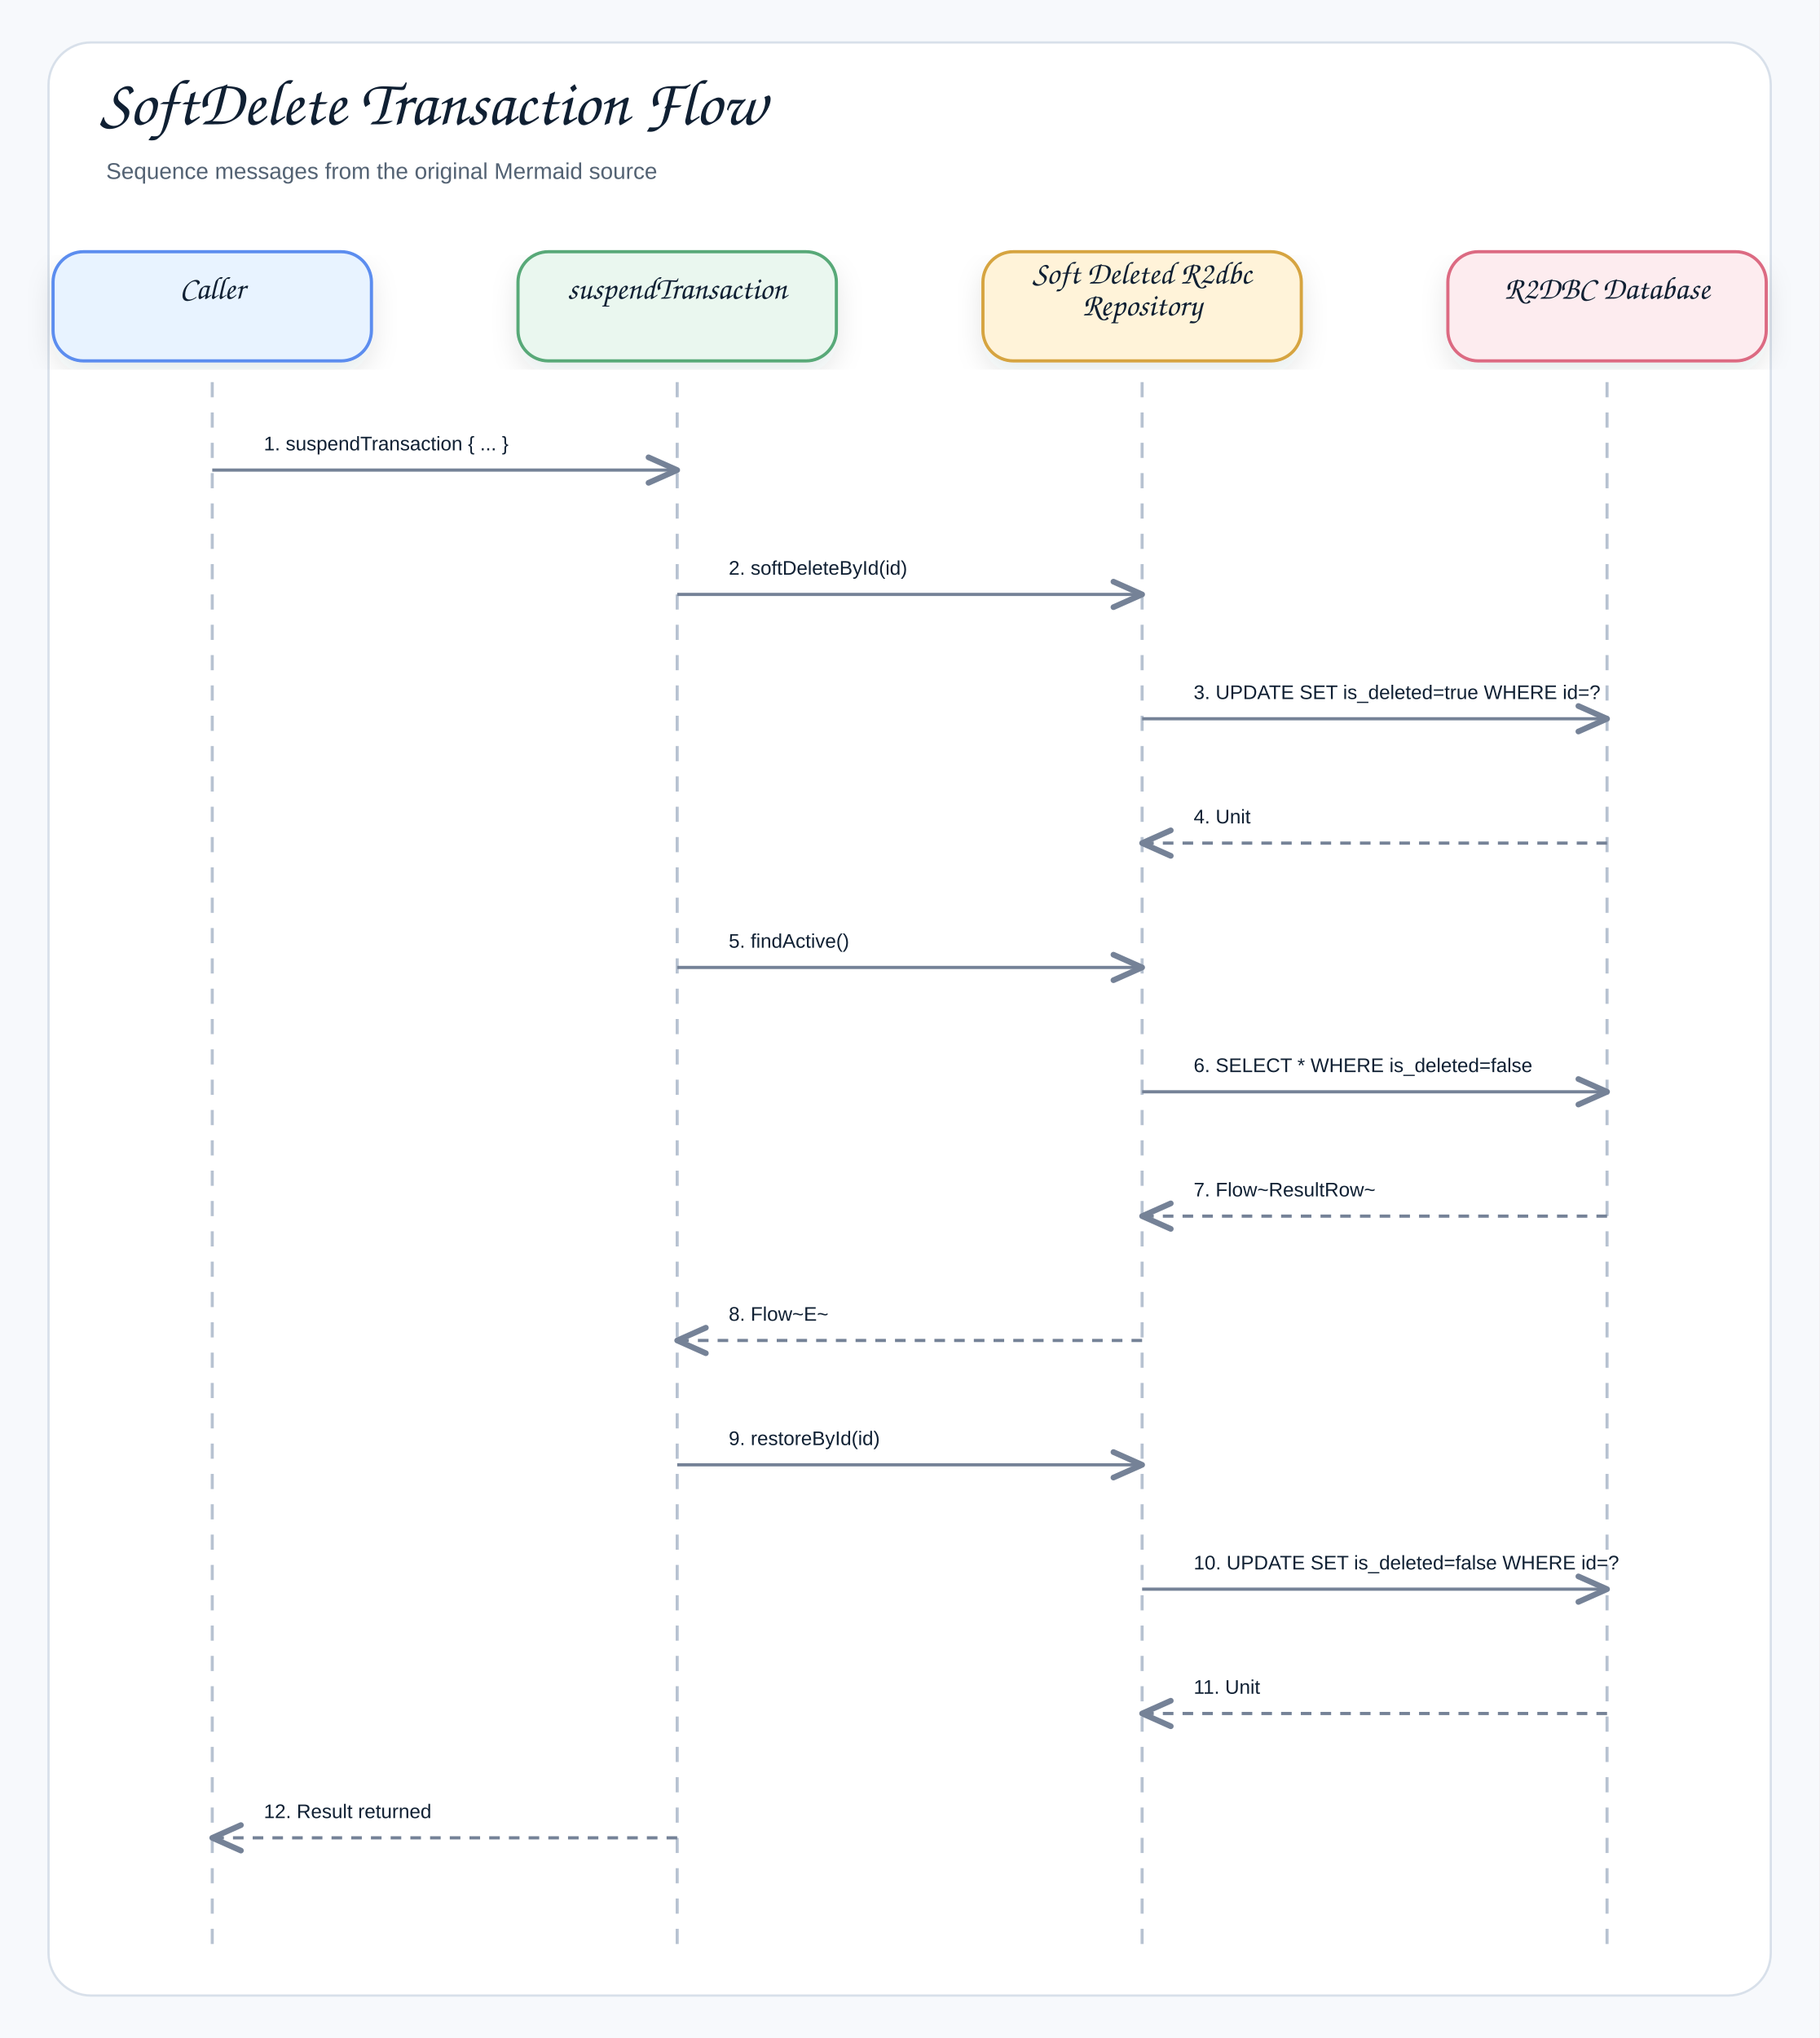
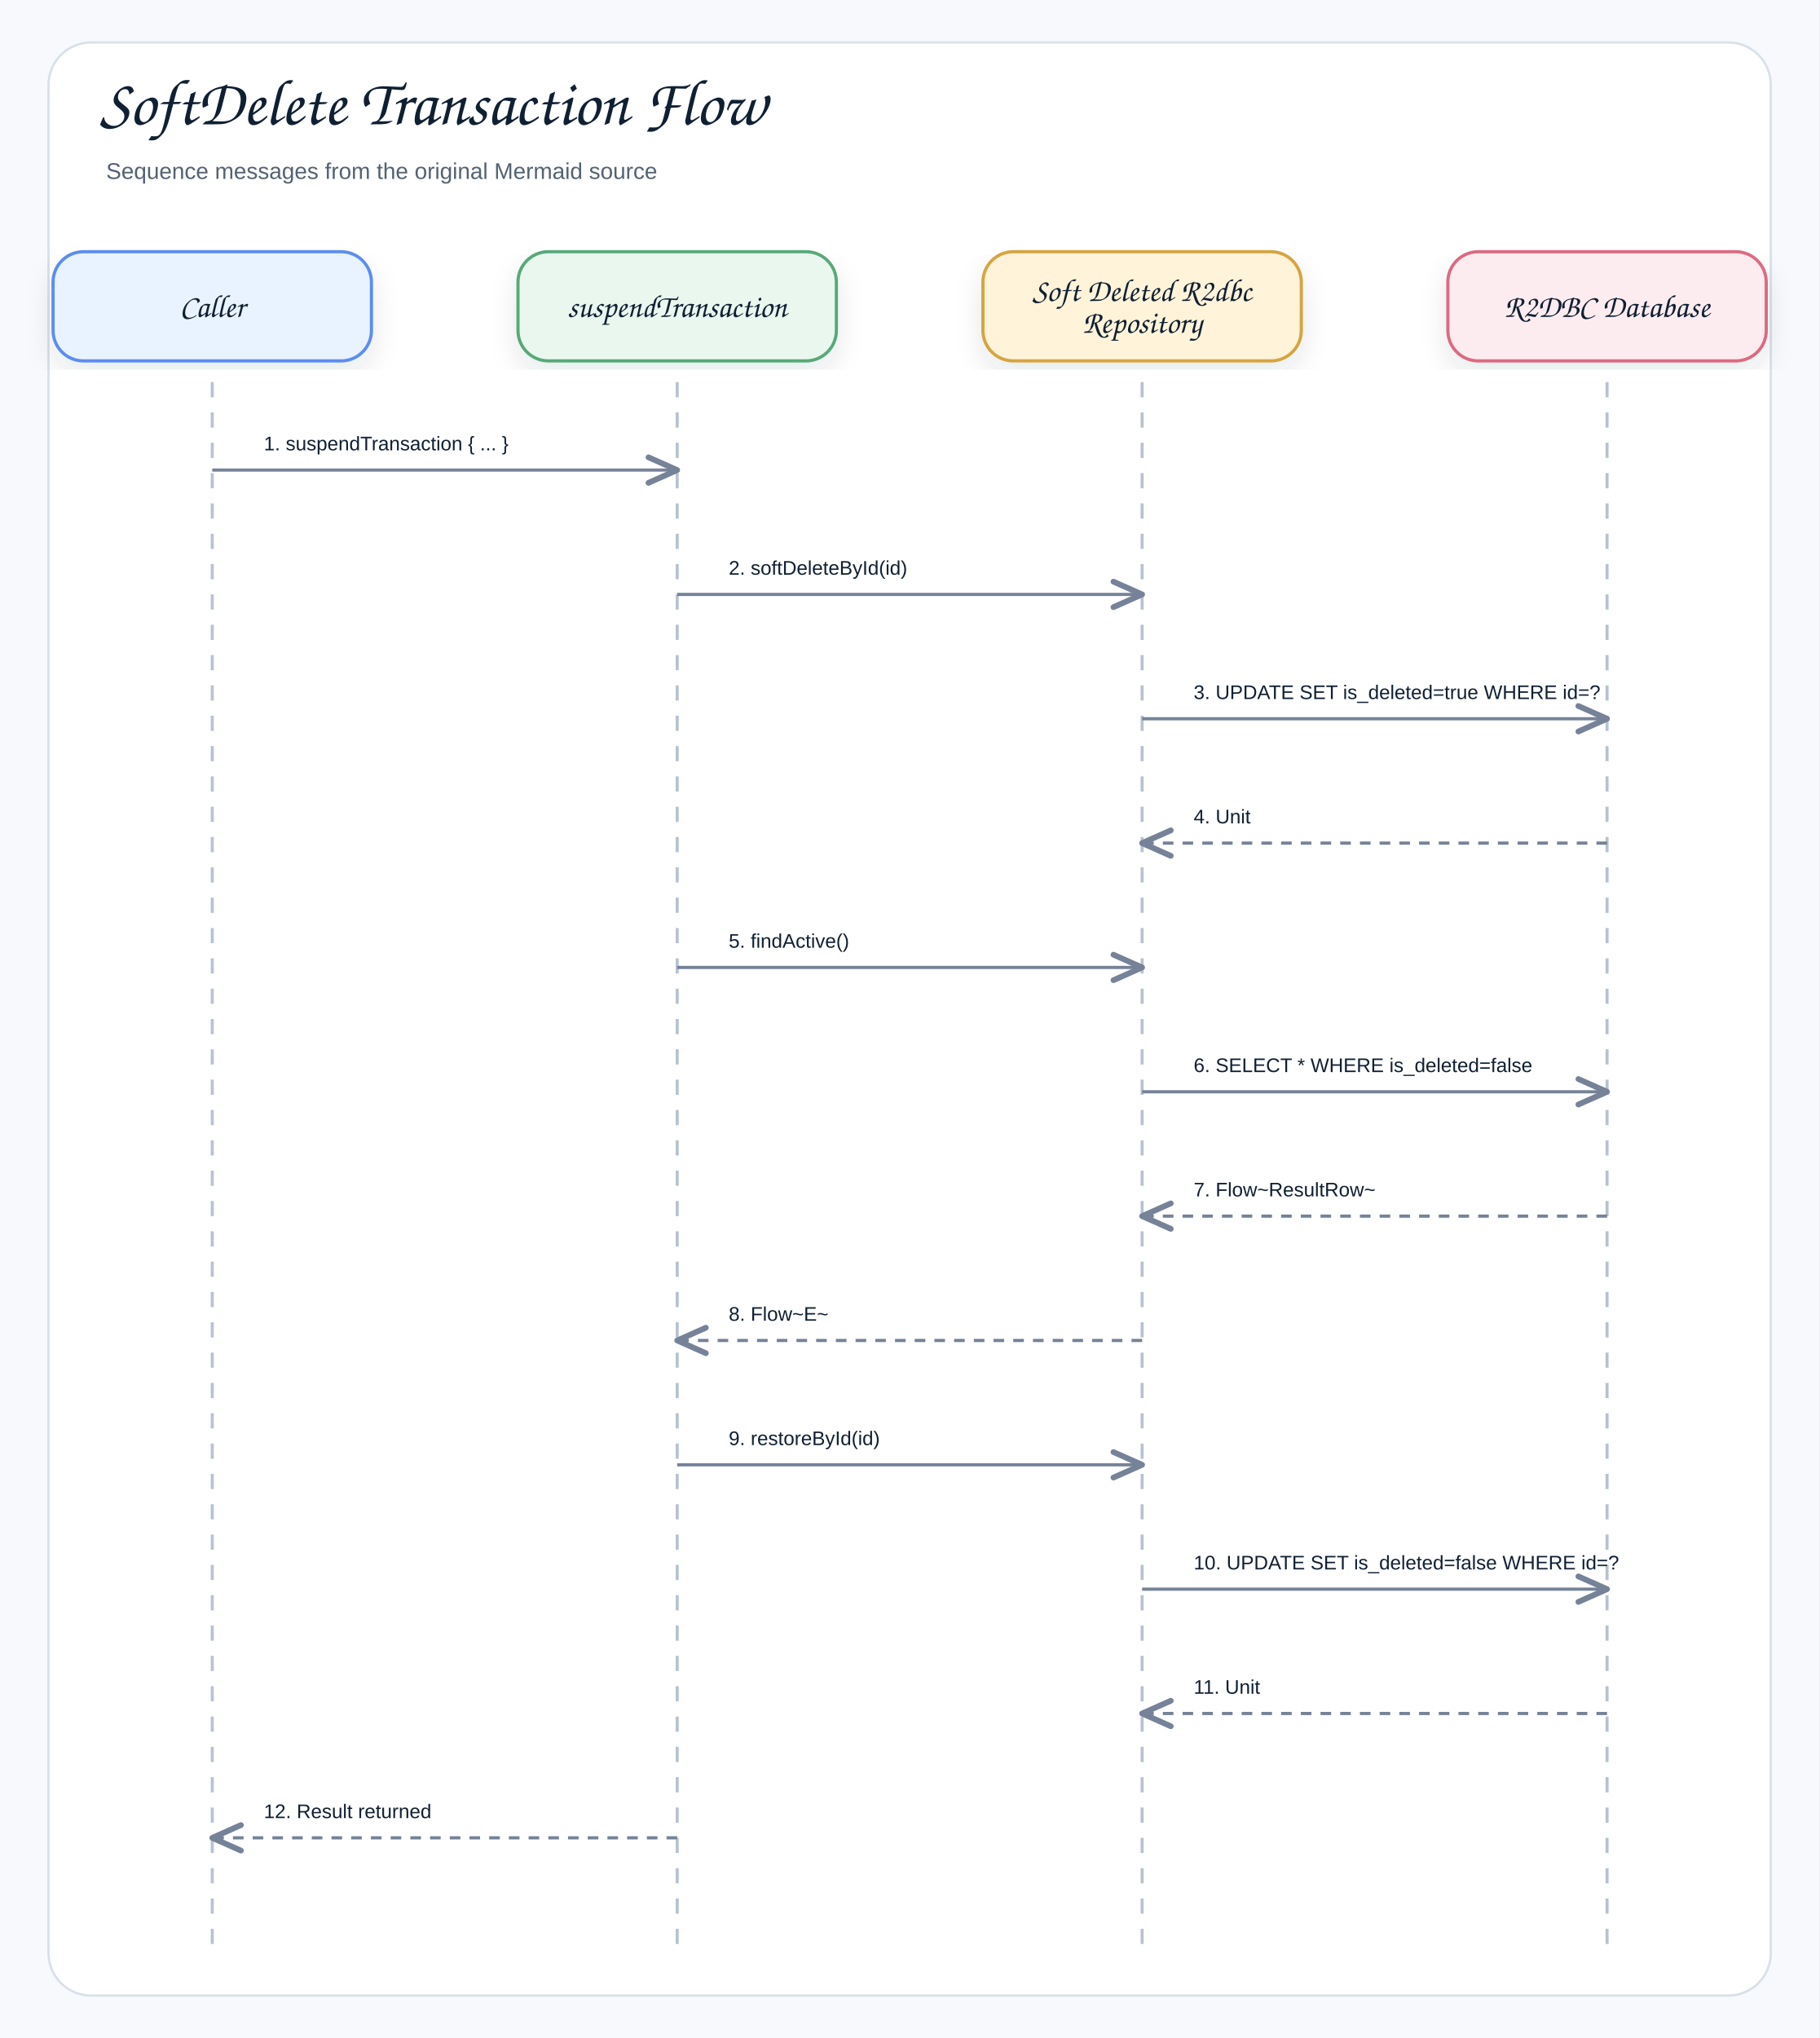
<svg xmlns="http://www.w3.org/2000/svg" width="1200" height="1344" viewBox="0 0 1200 1344" role="img" aria-label="SoftDelete Transaction Flow">
  <defs>
    <filter id="shadow" x="-8%" y="-8%" width="116%" height="116%">
      <feDropShadow dx="0" dy="8" stdDeviation="9" flood-color="#1f2937" flood-opacity="0.10" />
    </filter>
    <marker id="openArrow" markerWidth="12" markerHeight="10" refX="10" refY="5" orient="auto" markerUnits="strokeWidth">
      <path d="M 1 1 L 10 5 L 1 9" fill="none" stroke="#758297" stroke-width="1.8" stroke-linecap="round" stroke-linejoin="round" />
    </marker>
    <marker id="inherit" markerWidth="14" markerHeight="12" refX="12" refY="6" orient="auto" markerUnits="strokeWidth">
      <path d="M 0 1 L 12 6 L 0 11 Z" fill="#ffffff" stroke="#758297" stroke-width="1.8" />
    </marker>
    <style>
    .canvas{fill:#f7f9fc}.frame{fill:#fff;stroke:#d8e0ea;stroke-width:1.5}
    .title{font-family:"Architects Daughter","Comic Sans MS","Comic Sans",cursive;font-size:43px;font-weight:400;fill:#102033}
    .subtitle{font-family:"Comic Sans MS","Comic Sans","Comic Neue",Arial,sans-serif;font-size:15px;font-weight:400;fill:#536273}
    .label{font-family:"Architects Daughter","Comic Sans MS","Comic Sans",cursive;font-size:25px;font-weight:400;fill:#102033}
    .smallLabel{font-family:"Architects Daughter","Comic Sans MS","Comic Sans",cursive;font-size:21px;font-weight:400;fill:#102033}
    .mono{font-family:"Comic Sans MS","Comic Sans","Comic Neue",Arial,sans-serif;font-size:12px;font-weight:400;fill:#102033}
    .small{font-family:"Comic Sans MS","Comic Sans","Comic Neue",Arial,sans-serif;font-size:12px;font-weight:400;fill:#536273}
    .strong{font-family:"Comic Sans MS","Comic Sans","Comic Neue",Arial,sans-serif;font-size:13px;font-weight:400;fill:#102033}
    .card{stroke-width:2.1;filter:url(#shadow)}.compartment{stroke-width:1.5;fill:none}
    .line{stroke:#758297;stroke-width:2.1;fill:none;marker-end:url(#openArrow)}
    .plainLine{stroke:#758297;stroke-width:2.1;fill:none}
    .dashed{stroke:#758297;stroke-width:2.1;stroke-dasharray:7 6;fill:none;marker-end:url(#openArrow)}
    .inheritLine{stroke:#758297;stroke-width:2.2;fill:none;marker-end:url(#inherit)}
    .implLine{stroke:#758297;stroke-width:2.2;stroke-dasharray:8 7;fill:none;marker-end:url(#inherit)}
  </style>
  </defs>
  <rect class="canvas" width="1200" height="1344" />
  <rect class="frame" x="32" y="28" width="1136" height="1288" rx="28" />
  <text class="title" x="66" y="82">SoftDelete Transaction Flow</text>
  <text class="subtitle" x="70" y="118">Sequence messages from the original Mermaid source</text>
  <rect class="card" x="35" y="166" width="210" height="72" rx="20" fill="#E8F3FF" stroke="#5B8DEF" />
-   <text class="smallLabel" x="140" y="197" text-anchor="middle">Caller</text>
+   <text class="smallLabel" x="140" y="209" text-anchor="middle">Caller</text>
  <line x1="140" y1="252" x2="140" y2="1284" stroke="#b7c2d1" stroke-width="2" stroke-dasharray="10 10" />
  <rect class="card" x="341.667" y="166" width="210" height="72" rx="20" fill="#EAF7EF" stroke="#58A978" />
-   <text class="smallLabel" x="446.667" y="197" text-anchor="middle">suspendTransaction</text>
+   <text class="smallLabel" x="446.667" y="209" text-anchor="middle">suspendTransaction</text>
  <line x1="446.667" y1="252" x2="446.667" y2="1284" stroke="#b7c2d1" stroke-width="2" stroke-dasharray="10 10" />
  <rect class="card" x="648.333" y="166" width="210" height="72" rx="20" fill="#FFF3D9" stroke="#D6A441" />
-   <text class="smallLabel" x="753.333" y="187" text-anchor="middle">Soft Deleted R2dbc</text>
-   <text class="smallLabel" x="753.333" y="208" text-anchor="middle">Repository</text>
+   <text class="smallLabel" x="753.333" y="198.5" text-anchor="middle">Soft Deleted R2dbc</text>
+   <text class="smallLabel" x="753.333" y="219.5" text-anchor="middle">Repository</text>
  <line x1="753.333" y1="252" x2="753.333" y2="1284" stroke="#b7c2d1" stroke-width="2" stroke-dasharray="10 10" />
  <rect class="card" x="955" y="166" width="210" height="72" rx="20" fill="#FDECEF" stroke="#DC6B82" />
-   <text class="smallLabel" x="1060" y="197" text-anchor="middle">R2DBC Database</text>
+   <text class="smallLabel" x="1060" y="209" text-anchor="middle">R2DBC Database</text>
  <line x1="1060" y1="252" x2="1060" y2="1284" stroke="#b7c2d1" stroke-width="2" stroke-dasharray="10 10" />
  <rect x="158" y="270" width="270.667" height="39" rx="12" fill="#ffffff" opacity="0.97" />
  <text class="strong" x="174" y="297" text-anchor="start">1. suspendTransaction { ... }</text>
  <path class="line" d="M140 310 L446.667 310" />
  <rect x="464.667" y="352" width="270.667" height="39" rx="12" fill="#ffffff" opacity="0.97" />
  <text class="strong" x="480.667" y="379" text-anchor="start">2. softDeleteById(id)</text>
  <path class="line" d="M446.667 392 L753.333 392" />
  <rect x="771.333" y="434" width="270.667" height="39" rx="12" fill="#ffffff" opacity="0.97" />
  <text class="strong" x="787.333" y="461" text-anchor="start">3. UPDATE SET is_deleted=true WHERE id=?</text>
  <path class="line" d="M753.333 474 L1060 474" />
  <rect x="771.333" y="516" width="270.667" height="39" rx="12" fill="#ffffff" opacity="0.97" />
  <text class="strong" x="787.333" y="543" text-anchor="start">4. Unit</text>
  <path class="dashed" d="M1060 556 L753.333 556" />
  <rect x="464.667" y="598" width="270.667" height="39" rx="12" fill="#ffffff" opacity="0.97" />
  <text class="strong" x="480.667" y="625" text-anchor="start">5. findActive()</text>
  <path class="line" d="M446.667 638 L753.333 638" />
  <rect x="771.333" y="680" width="270.667" height="39" rx="12" fill="#ffffff" opacity="0.97" />
  <text class="strong" x="787.333" y="707" text-anchor="start">6. SELECT * WHERE is_deleted=false</text>
  <path class="line" d="M753.333 720 L1060 720" />
  <rect x="771.333" y="762" width="270.667" height="39" rx="12" fill="#ffffff" opacity="0.97" />
  <text class="strong" x="787.333" y="789" text-anchor="start">7. Flow~ResultRow~</text>
  <path class="dashed" d="M1060 802 L753.333 802" />
  <rect x="464.667" y="844" width="270.667" height="39" rx="12" fill="#ffffff" opacity="0.97" />
  <text class="strong" x="480.667" y="871" text-anchor="start">8. Flow~E~</text>
  <path class="dashed" d="M753.333 884 L446.667 884" />
  <rect x="464.667" y="926" width="270.667" height="39" rx="12" fill="#ffffff" opacity="0.97" />
  <text class="strong" x="480.667" y="953" text-anchor="start">9. restoreById(id)</text>
  <path class="line" d="M446.667 966 L753.333 966" />
  <rect x="771.333" y="1008" width="270.667" height="39" rx="12" fill="#ffffff" opacity="0.97" />
  <text class="strong" x="787.333" y="1035" text-anchor="start">10. UPDATE SET is_deleted=false WHERE id=?</text>
  <path class="line" d="M753.333 1048 L1060 1048" />
  <rect x="771.333" y="1090" width="270.667" height="39" rx="12" fill="#ffffff" opacity="0.97" />
  <text class="strong" x="787.333" y="1117" text-anchor="start">11. Unit</text>
  <path class="dashed" d="M1060 1130 L753.333 1130" />
  <rect x="158" y="1172" width="270.667" height="39" rx="12" fill="#ffffff" opacity="0.97" />
  <text class="strong" x="174" y="1199" text-anchor="start">12. Result returned</text>
  <path class="dashed" d="M446.667 1212 L140 1212" />
</svg>
